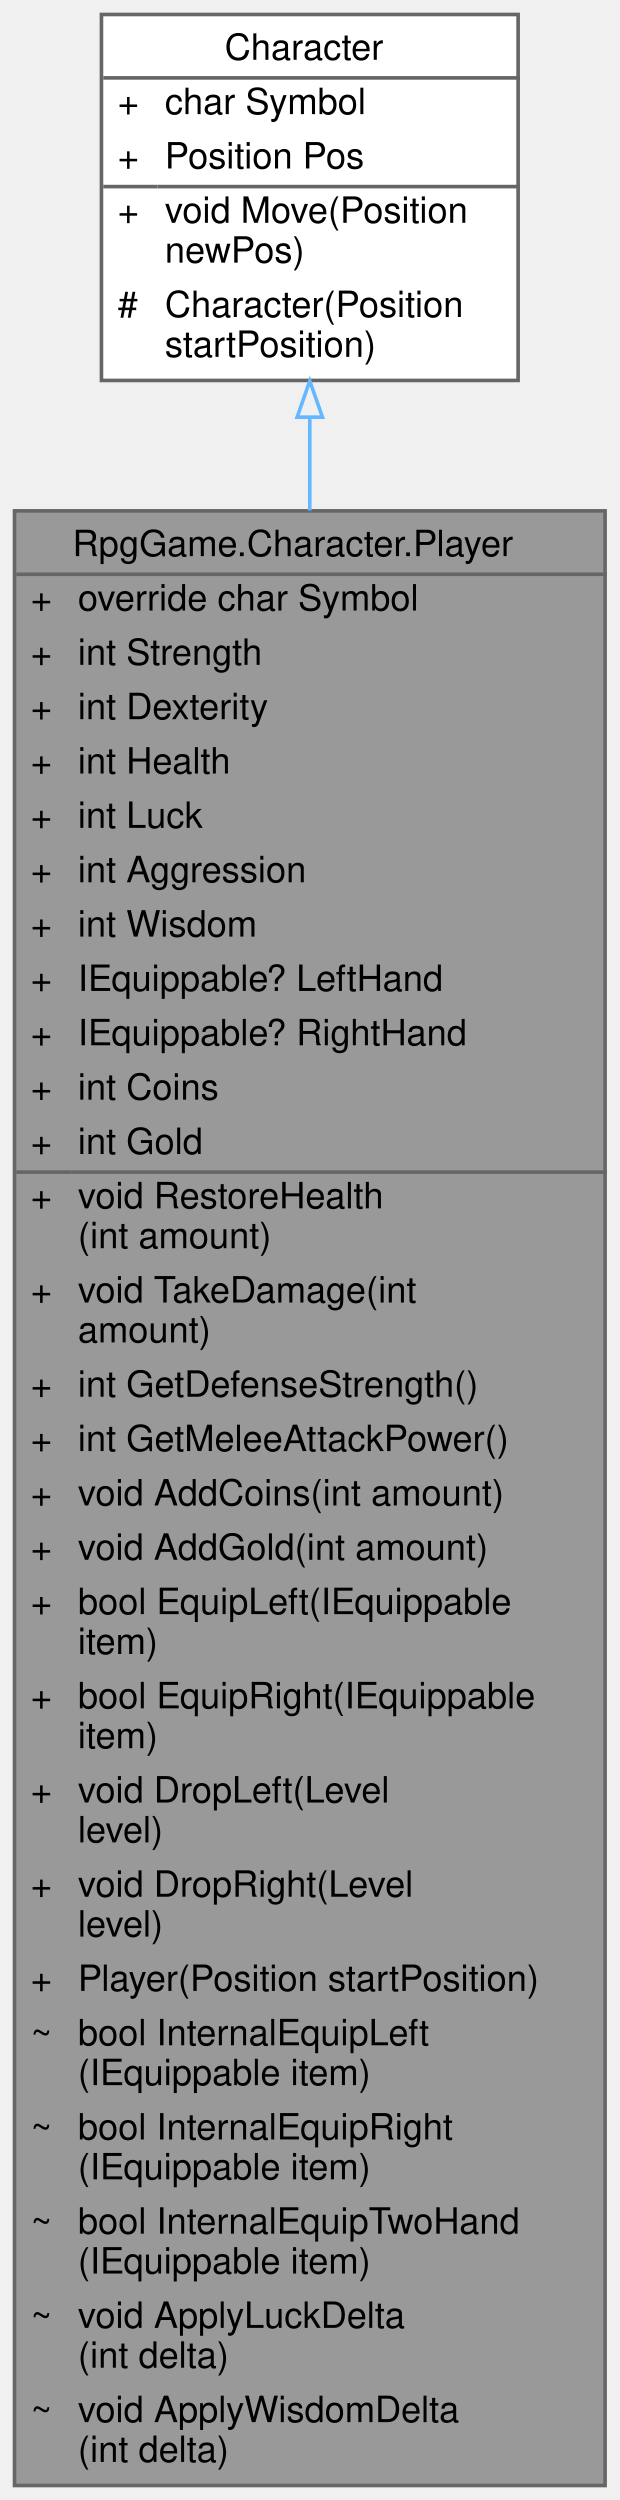
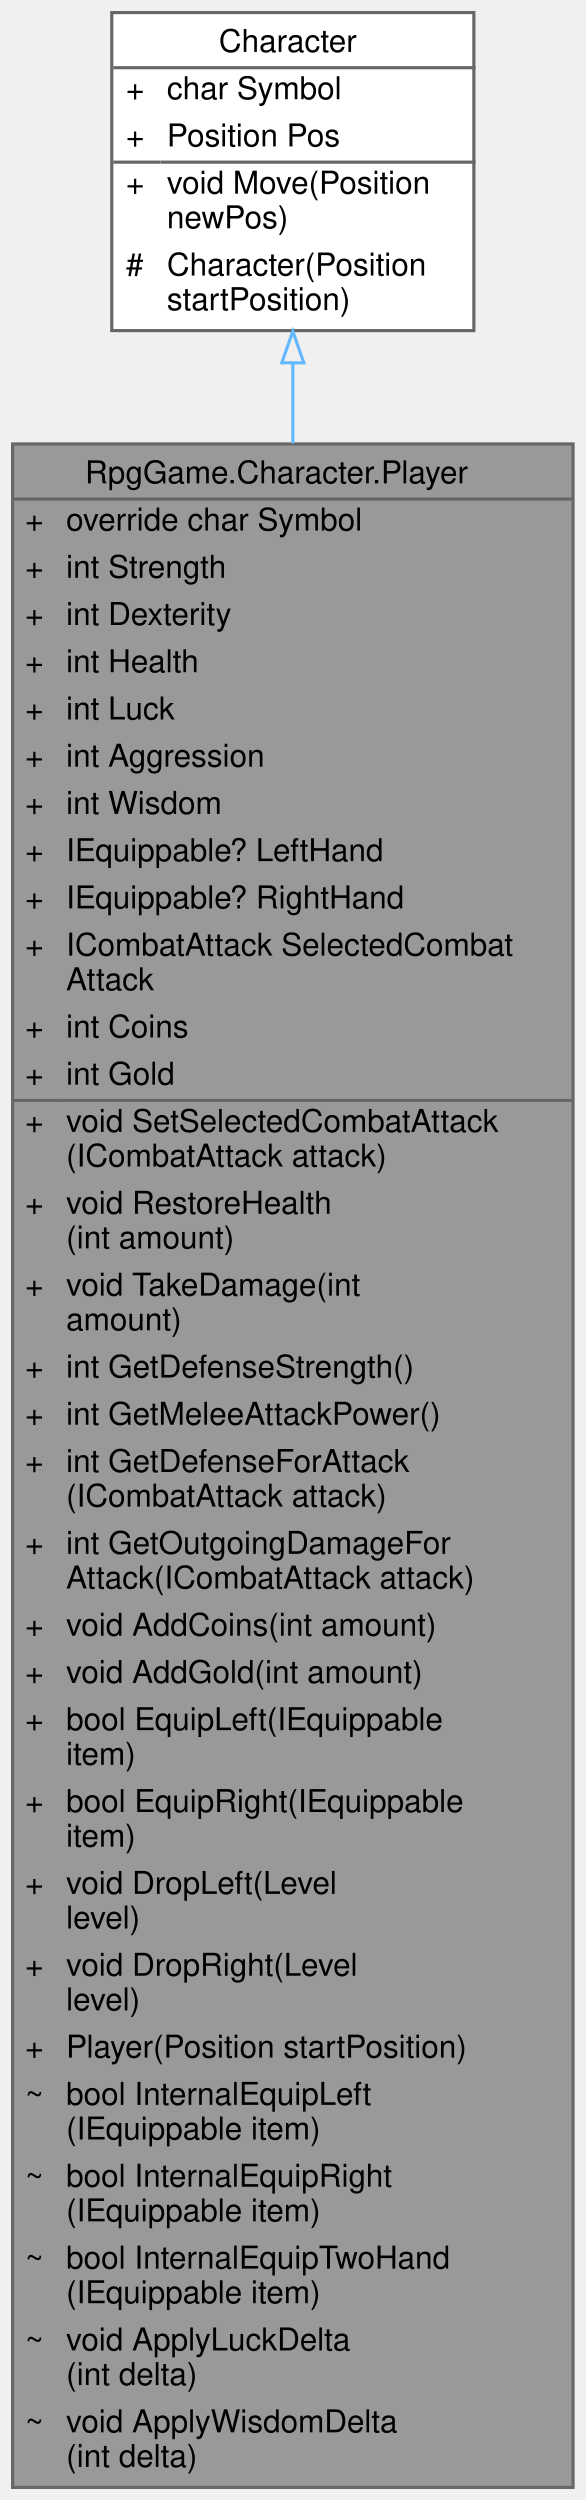
- <svg xmlns="http://www.w3.org/2000/svg" xmlns:xlink="http://www.w3.org/1999/xlink" width="171pt" height="690pt" viewBox="0.00 0.00 171.00 690.00">
-   <g id="graph0" class="graph" transform="scale(1 1) rotate(0) translate(4 686)">
+ <svg xmlns="http://www.w3.org/2000/svg" xmlns:xlink="http://www.w3.org/1999/xlink" width="186pt" height="794pt" viewBox="0.00 0.00 186.00 794.00">
+   <g id="graph0" class="graph" transform="scale(1 1) rotate(0) translate(4 790)">
    <g id="Node000001" class="node">
      <g id="a_Node000001">
        <a xlink:title="Represents the player-controlled character in the game.">
-           <polygon fill="#999999" stroke="transparent" points="163,-545 0,-545 0,0 163,0 163,-545" />
-           <text text-anchor="start" x="16" y="-532.5" font-family="Helvetica,sans-Serif" font-size="10.00">RpgGame.Character.Player</text>
-           <text text-anchor="start" x="4.5" y="-517.5" font-family="Helvetica,sans-Serif" font-size="10.00">+</text>
-           <text text-anchor="start" x="17.5" y="-517.5" font-family="Helvetica,sans-Serif" font-size="10.00">override char Symbol</text>
-           <text text-anchor="start" x="4.5" y="-502.5" font-family="Helvetica,sans-Serif" font-size="10.00">+</text>
-           <text text-anchor="start" x="17.5" y="-502.5" font-family="Helvetica,sans-Serif" font-size="10.00">int Strength</text>
-           <text text-anchor="start" x="4.5" y="-487.5" font-family="Helvetica,sans-Serif" font-size="10.00">+</text>
-           <text text-anchor="start" x="17.5" y="-487.5" font-family="Helvetica,sans-Serif" font-size="10.00">int Dexterity</text>
-           <text text-anchor="start" x="4.5" y="-472.5" font-family="Helvetica,sans-Serif" font-size="10.00">+</text>
-           <text text-anchor="start" x="17.5" y="-472.5" font-family="Helvetica,sans-Serif" font-size="10.00">int Health</text>
-           <text text-anchor="start" x="4.5" y="-457.5" font-family="Helvetica,sans-Serif" font-size="10.00">+</text>
-           <text text-anchor="start" x="17.5" y="-457.5" font-family="Helvetica,sans-Serif" font-size="10.00">int Luck</text>
-           <text text-anchor="start" x="4.5" y="-442.5" font-family="Helvetica,sans-Serif" font-size="10.00">+</text>
-           <text text-anchor="start" x="17.5" y="-442.5" font-family="Helvetica,sans-Serif" font-size="10.00">int Aggression</text>
-           <text text-anchor="start" x="4.5" y="-427.5" font-family="Helvetica,sans-Serif" font-size="10.00">+</text>
-           <text text-anchor="start" x="17.5" y="-427.5" font-family="Helvetica,sans-Serif" font-size="10.00">int Wisdom</text>
-           <text text-anchor="start" x="4.5" y="-412.5" font-family="Helvetica,sans-Serif" font-size="10.00">+</text>
-           <text text-anchor="start" x="17.5" y="-412.5" font-family="Helvetica,sans-Serif" font-size="10.00">IEquippable? LeftHand</text>
-           <text text-anchor="start" x="4.5" y="-397.5" font-family="Helvetica,sans-Serif" font-size="10.00">+</text>
-           <text text-anchor="start" x="17.5" y="-397.5" font-family="Helvetica,sans-Serif" font-size="10.00">IEquippable? RightHand</text>
-           <text text-anchor="start" x="4.5" y="-382.5" font-family="Helvetica,sans-Serif" font-size="10.00">+</text>
-           <text text-anchor="start" x="17.5" y="-382.5" font-family="Helvetica,sans-Serif" font-size="10.00">int Coins</text>
-           <text text-anchor="start" x="4.5" y="-367.5" font-family="Helvetica,sans-Serif" font-size="10.00">+</text>
-           <text text-anchor="start" x="17.5" y="-367.5" font-family="Helvetica,sans-Serif" font-size="10.00">int Gold</text>
-           <text text-anchor="start" x="4.5" y="-352.5" font-family="Helvetica,sans-Serif" font-size="10.00">+</text>
-           <text text-anchor="start" x="17.5" y="-352.5" font-family="Helvetica,sans-Serif" font-size="10.00">void RestoreHealth</text>
-           <text text-anchor="start" x="17.5" y="-341.5" font-family="Helvetica,sans-Serif" font-size="10.00">(int amount)</text>
-           <text text-anchor="start" x="4.5" y="-326.5" font-family="Helvetica,sans-Serif" font-size="10.00">+</text>
-           <text text-anchor="start" x="17.5" y="-326.5" font-family="Helvetica,sans-Serif" font-size="10.00">void TakeDamage(int</text>
-           <text text-anchor="start" x="17.5" y="-315.5" font-family="Helvetica,sans-Serif" font-size="10.00"> amount)</text>
-           <text text-anchor="start" x="4.5" y="-300.5" font-family="Helvetica,sans-Serif" font-size="10.00">+</text>
-           <text text-anchor="start" x="17.5" y="-300.5" font-family="Helvetica,sans-Serif" font-size="10.00">int GetDefenseStrength()</text>
-           <text text-anchor="start" x="4.5" y="-285.5" font-family="Helvetica,sans-Serif" font-size="10.00">+</text>
-           <text text-anchor="start" x="17.5" y="-285.5" font-family="Helvetica,sans-Serif" font-size="10.00">int GetMeleeAttackPower()</text>
-           <text text-anchor="start" x="4.5" y="-270.5" font-family="Helvetica,sans-Serif" font-size="10.00">+</text>
-           <text text-anchor="start" x="17.5" y="-270.5" font-family="Helvetica,sans-Serif" font-size="10.00">void AddCoins(int amount)</text>
-           <text text-anchor="start" x="4.5" y="-255.5" font-family="Helvetica,sans-Serif" font-size="10.00">+</text>
-           <text text-anchor="start" x="17.5" y="-255.5" font-family="Helvetica,sans-Serif" font-size="10.00">void AddGold(int amount)</text>
-           <text text-anchor="start" x="4.5" y="-240.5" font-family="Helvetica,sans-Serif" font-size="10.00">+</text>
-           <text text-anchor="start" x="17.5" y="-240.5" font-family="Helvetica,sans-Serif" font-size="10.00">bool EquipLeft(IEquippable</text>
-           <text text-anchor="start" x="17.5" y="-229.5" font-family="Helvetica,sans-Serif" font-size="10.00"> item)</text>
-           <text text-anchor="start" x="4.5" y="-214.5" font-family="Helvetica,sans-Serif" font-size="10.00">+</text>
-           <text text-anchor="start" x="17.5" y="-214.5" font-family="Helvetica,sans-Serif" font-size="10.00">bool EquipRight(IEquippable</text>
-           <text text-anchor="start" x="17.5" y="-203.5" font-family="Helvetica,sans-Serif" font-size="10.00"> item)</text>
-           <text text-anchor="start" x="4.5" y="-188.5" font-family="Helvetica,sans-Serif" font-size="10.00">+</text>
-           <text text-anchor="start" x="17.5" y="-188.5" font-family="Helvetica,sans-Serif" font-size="10.00">void DropLeft(Level</text>
-           <text text-anchor="start" x="17.5" y="-177.5" font-family="Helvetica,sans-Serif" font-size="10.00"> level)</text>
-           <text text-anchor="start" x="4.5" y="-162.5" font-family="Helvetica,sans-Serif" font-size="10.00">+</text>
-           <text text-anchor="start" x="17.5" y="-162.5" font-family="Helvetica,sans-Serif" font-size="10.00">void DropRight(Level</text>
-           <text text-anchor="start" x="17.5" y="-151.5" font-family="Helvetica,sans-Serif" font-size="10.00"> level)</text>
-           <text text-anchor="start" x="4.5" y="-136.5" font-family="Helvetica,sans-Serif" font-size="10.00">+</text>
-           <text text-anchor="start" x="17.5" y="-136.5" font-family="Helvetica,sans-Serif" font-size="10.00">Player(Position startPosition)</text>
-           <text text-anchor="start" x="4.5" y="-121.5" font-family="Helvetica,sans-Serif" font-size="10.00">~</text>
-           <text text-anchor="start" x="17.5" y="-121.5" font-family="Helvetica,sans-Serif" font-size="10.00">bool InternalEquipLeft</text>
-           <text text-anchor="start" x="17.5" y="-110.5" font-family="Helvetica,sans-Serif" font-size="10.00">(IEquippable item)</text>
-           <text text-anchor="start" x="4.5" y="-95.5" font-family="Helvetica,sans-Serif" font-size="10.00">~</text>
-           <text text-anchor="start" x="17.5" y="-95.5" font-family="Helvetica,sans-Serif" font-size="10.00">bool InternalEquipRight</text>
-           <text text-anchor="start" x="17.5" y="-84.5" font-family="Helvetica,sans-Serif" font-size="10.00">(IEquippable item)</text>
-           <text text-anchor="start" x="4.5" y="-69.5" font-family="Helvetica,sans-Serif" font-size="10.00">~</text>
-           <text text-anchor="start" x="17.5" y="-69.5" font-family="Helvetica,sans-Serif" font-size="10.00">bool InternalEquipTwoHand</text>
-           <text text-anchor="start" x="17.5" y="-58.5" font-family="Helvetica,sans-Serif" font-size="10.00">(IEquippable item)</text>
-           <text text-anchor="start" x="4.5" y="-43.5" font-family="Helvetica,sans-Serif" font-size="10.00">~</text>
-           <text text-anchor="start" x="17.5" y="-43.5" font-family="Helvetica,sans-Serif" font-size="10.00">void ApplyLuckDelta</text>
-           <text text-anchor="start" x="17.5" y="-32.5" font-family="Helvetica,sans-Serif" font-size="10.00">(int delta)</text>
-           <text text-anchor="start" x="4.5" y="-17.5" font-family="Helvetica,sans-Serif" font-size="10.00">~</text>
-           <text text-anchor="start" x="17.5" y="-17.5" font-family="Helvetica,sans-Serif" font-size="10.00">void ApplyWisdomDelta</text>
-           <text text-anchor="start" x="17.5" y="-6.5" font-family="Helvetica,sans-Serif" font-size="10.00">(int delta)</text>
-           <polygon fill="#666666" stroke="#666666" points="0.5,-527.5 0.5,-527.5 163.5,-527.5 163.5,-527.5 0.5,-527.5" />
-           <polygon fill="#666666" stroke="#666666" points="0.5,-362.5 0.5,-362.5 15.5,-362.5 15.5,-362.5 0.5,-362.5" />
-           <polygon fill="#666666" stroke="#666666" points="15.5,-362.5 15.5,-362.5 163.5,-362.5 163.5,-362.5 15.5,-362.5" />
-           <polygon fill="none" stroke="#666666" points="0,0 0,-545 163,-545 163,0 0,0" />
+           <polygon fill="#999999" stroke="transparent" points="178,-649 0,-649 0,0 178,0 178,-649" />
+           <text text-anchor="start" x="23" y="-636.5" font-family="Helvetica,sans-Serif" font-size="10.00">RpgGame.Character.Player</text>
+           <text text-anchor="start" x="4" y="-621.5" font-family="Helvetica,sans-Serif" font-size="10.00">+</text>
+           <text text-anchor="start" x="17" y="-621.5" font-family="Helvetica,sans-Serif" font-size="10.00">override char Symbol</text>
+           <text text-anchor="start" x="4" y="-606.5" font-family="Helvetica,sans-Serif" font-size="10.00">+</text>
+           <text text-anchor="start" x="17" y="-606.5" font-family="Helvetica,sans-Serif" font-size="10.00">int Strength</text>
+           <text text-anchor="start" x="4" y="-591.5" font-family="Helvetica,sans-Serif" font-size="10.00">+</text>
+           <text text-anchor="start" x="17" y="-591.5" font-family="Helvetica,sans-Serif" font-size="10.00">int Dexterity</text>
+           <text text-anchor="start" x="4" y="-576.5" font-family="Helvetica,sans-Serif" font-size="10.00">+</text>
+           <text text-anchor="start" x="17" y="-576.5" font-family="Helvetica,sans-Serif" font-size="10.00">int Health</text>
+           <text text-anchor="start" x="4" y="-561.5" font-family="Helvetica,sans-Serif" font-size="10.00">+</text>
+           <text text-anchor="start" x="17" y="-561.5" font-family="Helvetica,sans-Serif" font-size="10.00">int Luck</text>
+           <text text-anchor="start" x="4" y="-546.5" font-family="Helvetica,sans-Serif" font-size="10.00">+</text>
+           <text text-anchor="start" x="17" y="-546.5" font-family="Helvetica,sans-Serif" font-size="10.00">int Aggression</text>
+           <text text-anchor="start" x="4" y="-531.5" font-family="Helvetica,sans-Serif" font-size="10.00">+</text>
+           <text text-anchor="start" x="17" y="-531.5" font-family="Helvetica,sans-Serif" font-size="10.00">int Wisdom</text>
+           <text text-anchor="start" x="4" y="-516.5" font-family="Helvetica,sans-Serif" font-size="10.00">+</text>
+           <text text-anchor="start" x="17" y="-516.5" font-family="Helvetica,sans-Serif" font-size="10.00">IEquippable? LeftHand</text>
+           <text text-anchor="start" x="4" y="-501.5" font-family="Helvetica,sans-Serif" font-size="10.00">+</text>
+           <text text-anchor="start" x="17" y="-501.5" font-family="Helvetica,sans-Serif" font-size="10.00">IEquippable? RightHand</text>
+           <text text-anchor="start" x="4" y="-486.5" font-family="Helvetica,sans-Serif" font-size="10.00">+</text>
+           <text text-anchor="start" x="17" y="-486.5" font-family="Helvetica,sans-Serif" font-size="10.00">ICombatAttack SelectedCombat</text>
+           <text text-anchor="start" x="17" y="-475.5" font-family="Helvetica,sans-Serif" font-size="10.00">Attack</text>
+           <text text-anchor="start" x="4" y="-460.5" font-family="Helvetica,sans-Serif" font-size="10.00">+</text>
+           <text text-anchor="start" x="17" y="-460.5" font-family="Helvetica,sans-Serif" font-size="10.00">int Coins</text>
+           <text text-anchor="start" x="4" y="-445.5" font-family="Helvetica,sans-Serif" font-size="10.00">+</text>
+           <text text-anchor="start" x="17" y="-445.5" font-family="Helvetica,sans-Serif" font-size="10.00">int Gold</text>
+           <text text-anchor="start" x="4" y="-430.5" font-family="Helvetica,sans-Serif" font-size="10.00">+</text>
+           <text text-anchor="start" x="17" y="-430.5" font-family="Helvetica,sans-Serif" font-size="10.00">void SetSelectedCombatAttack</text>
+           <text text-anchor="start" x="17" y="-419.5" font-family="Helvetica,sans-Serif" font-size="10.00">(ICombatAttack attack)</text>
+           <text text-anchor="start" x="4" y="-404.5" font-family="Helvetica,sans-Serif" font-size="10.00">+</text>
+           <text text-anchor="start" x="17" y="-404.5" font-family="Helvetica,sans-Serif" font-size="10.00">void RestoreHealth</text>
+           <text text-anchor="start" x="17" y="-393.5" font-family="Helvetica,sans-Serif" font-size="10.00">(int amount)</text>
+           <text text-anchor="start" x="4" y="-378.5" font-family="Helvetica,sans-Serif" font-size="10.00">+</text>
+           <text text-anchor="start" x="17" y="-378.5" font-family="Helvetica,sans-Serif" font-size="10.00">void TakeDamage(int</text>
+           <text text-anchor="start" x="17" y="-367.5" font-family="Helvetica,sans-Serif" font-size="10.00"> amount)</text>
+           <text text-anchor="start" x="4" y="-352.5" font-family="Helvetica,sans-Serif" font-size="10.00">+</text>
+           <text text-anchor="start" x="17" y="-352.5" font-family="Helvetica,sans-Serif" font-size="10.00">int GetDefenseStrength()</text>
+           <text text-anchor="start" x="4" y="-337.5" font-family="Helvetica,sans-Serif" font-size="10.00">+</text>
+           <text text-anchor="start" x="17" y="-337.5" font-family="Helvetica,sans-Serif" font-size="10.00">int GetMeleeAttackPower()</text>
+           <text text-anchor="start" x="4" y="-322.5" font-family="Helvetica,sans-Serif" font-size="10.00">+</text>
+           <text text-anchor="start" x="17" y="-322.5" font-family="Helvetica,sans-Serif" font-size="10.00">int GetDefenseForAttack</text>
+           <text text-anchor="start" x="17" y="-311.5" font-family="Helvetica,sans-Serif" font-size="10.00">(ICombatAttack attack)</text>
+           <text text-anchor="start" x="4" y="-296.5" font-family="Helvetica,sans-Serif" font-size="10.00">+</text>
+           <text text-anchor="start" x="17" y="-296.5" font-family="Helvetica,sans-Serif" font-size="10.00">int GetOutgoingDamageFor</text>
+           <text text-anchor="start" x="17" y="-285.5" font-family="Helvetica,sans-Serif" font-size="10.00">Attack(ICombatAttack attack)</text>
+           <text text-anchor="start" x="4" y="-270.5" font-family="Helvetica,sans-Serif" font-size="10.00">+</text>
+           <text text-anchor="start" x="17" y="-270.5" font-family="Helvetica,sans-Serif" font-size="10.00">void AddCoins(int amount)</text>
+           <text text-anchor="start" x="4" y="-255.5" font-family="Helvetica,sans-Serif" font-size="10.00">+</text>
+           <text text-anchor="start" x="17" y="-255.5" font-family="Helvetica,sans-Serif" font-size="10.00">void AddGold(int amount)</text>
+           <text text-anchor="start" x="4" y="-240.5" font-family="Helvetica,sans-Serif" font-size="10.00">+</text>
+           <text text-anchor="start" x="17" y="-240.5" font-family="Helvetica,sans-Serif" font-size="10.00">bool EquipLeft(IEquippable</text>
+           <text text-anchor="start" x="17" y="-229.5" font-family="Helvetica,sans-Serif" font-size="10.00"> item)</text>
+           <text text-anchor="start" x="4" y="-214.5" font-family="Helvetica,sans-Serif" font-size="10.00">+</text>
+           <text text-anchor="start" x="17" y="-214.5" font-family="Helvetica,sans-Serif" font-size="10.00">bool EquipRight(IEquippable</text>
+           <text text-anchor="start" x="17" y="-203.5" font-family="Helvetica,sans-Serif" font-size="10.00"> item)</text>
+           <text text-anchor="start" x="4" y="-188.5" font-family="Helvetica,sans-Serif" font-size="10.00">+</text>
+           <text text-anchor="start" x="17" y="-188.5" font-family="Helvetica,sans-Serif" font-size="10.00">void DropLeft(Level</text>
+           <text text-anchor="start" x="17" y="-177.5" font-family="Helvetica,sans-Serif" font-size="10.00"> level)</text>
+           <text text-anchor="start" x="4" y="-162.5" font-family="Helvetica,sans-Serif" font-size="10.00">+</text>
+           <text text-anchor="start" x="17" y="-162.5" font-family="Helvetica,sans-Serif" font-size="10.00">void DropRight(Level</text>
+           <text text-anchor="start" x="17" y="-151.5" font-family="Helvetica,sans-Serif" font-size="10.00"> level)</text>
+           <text text-anchor="start" x="4" y="-136.5" font-family="Helvetica,sans-Serif" font-size="10.00">+</text>
+           <text text-anchor="start" x="17" y="-136.5" font-family="Helvetica,sans-Serif" font-size="10.00">Player(Position startPosition)</text>
+           <text text-anchor="start" x="4" y="-121.5" font-family="Helvetica,sans-Serif" font-size="10.00">~</text>
+           <text text-anchor="start" x="17" y="-121.5" font-family="Helvetica,sans-Serif" font-size="10.00">bool InternalEquipLeft</text>
+           <text text-anchor="start" x="17" y="-110.5" font-family="Helvetica,sans-Serif" font-size="10.00">(IEquippable item)</text>
+           <text text-anchor="start" x="4" y="-95.5" font-family="Helvetica,sans-Serif" font-size="10.00">~</text>
+           <text text-anchor="start" x="17" y="-95.5" font-family="Helvetica,sans-Serif" font-size="10.00">bool InternalEquipRight</text>
+           <text text-anchor="start" x="17" y="-84.5" font-family="Helvetica,sans-Serif" font-size="10.00">(IEquippable item)</text>
+           <text text-anchor="start" x="4" y="-69.5" font-family="Helvetica,sans-Serif" font-size="10.00">~</text>
+           <text text-anchor="start" x="17" y="-69.5" font-family="Helvetica,sans-Serif" font-size="10.00">bool InternalEquipTwoHand</text>
+           <text text-anchor="start" x="17" y="-58.5" font-family="Helvetica,sans-Serif" font-size="10.00">(IEquippable item)</text>
+           <text text-anchor="start" x="4" y="-43.5" font-family="Helvetica,sans-Serif" font-size="10.00">~</text>
+           <text text-anchor="start" x="17" y="-43.5" font-family="Helvetica,sans-Serif" font-size="10.00">void ApplyLuckDelta</text>
+           <text text-anchor="start" x="17" y="-32.5" font-family="Helvetica,sans-Serif" font-size="10.00">(int delta)</text>
+           <text text-anchor="start" x="4" y="-17.5" font-family="Helvetica,sans-Serif" font-size="10.00">~</text>
+           <text text-anchor="start" x="17" y="-17.5" font-family="Helvetica,sans-Serif" font-size="10.00">void ApplyWisdomDelta</text>
+           <text text-anchor="start" x="17" y="-6.5" font-family="Helvetica,sans-Serif" font-size="10.00">(int delta)</text>
+           <polygon fill="#666666" stroke="#666666" points="0,-631.5 0,-631.5 178,-631.5 178,-631.5 0,-631.5" />
+           <polygon fill="#666666" stroke="#666666" points="0,-440.5 0,-440.5 15,-440.5 15,-440.5 0,-440.5" />
+           <polygon fill="#666666" stroke="#666666" points="15,-440.5 15,-440.5 178,-440.5 178,-440.5 15,-440.5" />
+           <polygon fill="none" stroke="#666666" points="0,0 0,-649 178,-649 178,0 0,0" />
        </a>
      </g>
    </g>
    <g id="Node000002" class="node">
      <g id="a_Node000002">
        <a xlink:href="classRpgGame_1_1Character_1_1Character.html" target="_top" xlink:title="Base abstract class for both playable and non-playable characters.">
-           <polygon fill="white" stroke="transparent" points="139,-682 24,-682 24,-581 139,-581 139,-682" />
-           <text text-anchor="start" x="58" y="-669.5" font-family="Helvetica,sans-Serif" font-size="10.00">Character</text>
-           <text text-anchor="start" x="28.5" y="-654.5" font-family="Helvetica,sans-Serif" font-size="10.00">+</text>
-           <text text-anchor="start" x="41.5" y="-654.5" font-family="Helvetica,sans-Serif" font-size="10.00">char Symbol</text>
-           <text text-anchor="start" x="28.5" y="-639.5" font-family="Helvetica,sans-Serif" font-size="10.00">+</text>
-           <text text-anchor="start" x="41.5" y="-639.5" font-family="Helvetica,sans-Serif" font-size="10.00">Position Pos</text>
-           <text text-anchor="start" x="28.5" y="-624.5" font-family="Helvetica,sans-Serif" font-size="10.00">+</text>
-           <text text-anchor="start" x="41.5" y="-624.5" font-family="Helvetica,sans-Serif" font-size="10.00">void Move(Position</text>
-           <text text-anchor="start" x="41.5" y="-613.5" font-family="Helvetica,sans-Serif" font-size="10.00"> newPos)</text>
-           <text text-anchor="start" x="28.5" y="-598.5" font-family="Helvetica,sans-Serif" font-size="10.00">#</text>
-           <text text-anchor="start" x="41.5" y="-598.5" font-family="Helvetica,sans-Serif" font-size="10.00">Character(Position</text>
-           <text text-anchor="start" x="41.5" y="-587.5" font-family="Helvetica,sans-Serif" font-size="10.00"> startPosition)</text>
-           <polygon fill="#666666" stroke="#666666" points="24.5,-664.5 24.5,-664.5 139.5,-664.5 139.5,-664.5 24.5,-664.5" />
-           <polygon fill="#666666" stroke="#666666" points="24.5,-634.5 24.5,-634.5 39.5,-634.5 39.5,-634.5 24.5,-634.5" />
-           <polygon fill="#666666" stroke="#666666" points="39.5,-634.5 39.5,-634.5 139.5,-634.5 139.5,-634.5 39.5,-634.5" />
-           <polygon fill="none" stroke="#666666" points="24,-581 24,-682 139,-682 139,-581 24,-581" />
+           <polygon fill="white" stroke="transparent" points="146.5,-786 31.5,-786 31.5,-685 146.5,-685 146.5,-786" />
+           <text text-anchor="start" x="65.5" y="-773.5" font-family="Helvetica,sans-Serif" font-size="10.00">Character</text>
+           <text text-anchor="start" x="36" y="-758.5" font-family="Helvetica,sans-Serif" font-size="10.00">+</text>
+           <text text-anchor="start" x="49" y="-758.5" font-family="Helvetica,sans-Serif" font-size="10.00">char Symbol</text>
+           <text text-anchor="start" x="36" y="-743.5" font-family="Helvetica,sans-Serif" font-size="10.00">+</text>
+           <text text-anchor="start" x="49" y="-743.5" font-family="Helvetica,sans-Serif" font-size="10.00">Position Pos</text>
+           <text text-anchor="start" x="36" y="-728.5" font-family="Helvetica,sans-Serif" font-size="10.00">+</text>
+           <text text-anchor="start" x="49" y="-728.5" font-family="Helvetica,sans-Serif" font-size="10.00">void Move(Position</text>
+           <text text-anchor="start" x="49" y="-717.5" font-family="Helvetica,sans-Serif" font-size="10.00"> newPos)</text>
+           <text text-anchor="start" x="36" y="-702.5" font-family="Helvetica,sans-Serif" font-size="10.00">#</text>
+           <text text-anchor="start" x="49" y="-702.5" font-family="Helvetica,sans-Serif" font-size="10.00">Character(Position</text>
+           <text text-anchor="start" x="49" y="-691.5" font-family="Helvetica,sans-Serif" font-size="10.00"> startPosition)</text>
+           <polygon fill="#666666" stroke="#666666" points="32,-768.5 32,-768.5 147,-768.5 147,-768.5 32,-768.5" />
+           <polygon fill="#666666" stroke="#666666" points="32,-738.5 32,-738.5 47,-738.5 47,-738.5 32,-738.5" />
+           <polygon fill="#666666" stroke="#666666" points="47,-738.5 47,-738.5 147,-738.5 147,-738.5 47,-738.5" />
+           <polygon fill="none" stroke="#666666" points="31.5,-685 31.5,-786 146.5,-786 146.5,-685 31.5,-685" />
        </a>
      </g>
    </g>
    <g id="edge1_Node000001_Node000002" class="edge">
      <g id="a_edge1_Node000001_Node000002">
        <a xlink:title=" ">
-           <path fill="none" stroke="#63b8ff" d="M81.5,-570.7C81.5,-562.7 81.5,-554.12 81.5,-545.1" />
-           <polygon fill="none" stroke="#63b8ff" points="78,-570.86 81.5,-580.86 85,-570.86 78,-570.86" />
+           <path fill="none" stroke="#63b8ff" d="M89,-674.66C89,-666.71 89,-658.17 89,-649.15" />
+           <polygon fill="none" stroke="#63b8ff" points="85.5,-674.76 89,-684.76 92.5,-674.76 85.5,-674.76" />
        </a>
      </g>
    </g>
  </g>
</svg>
